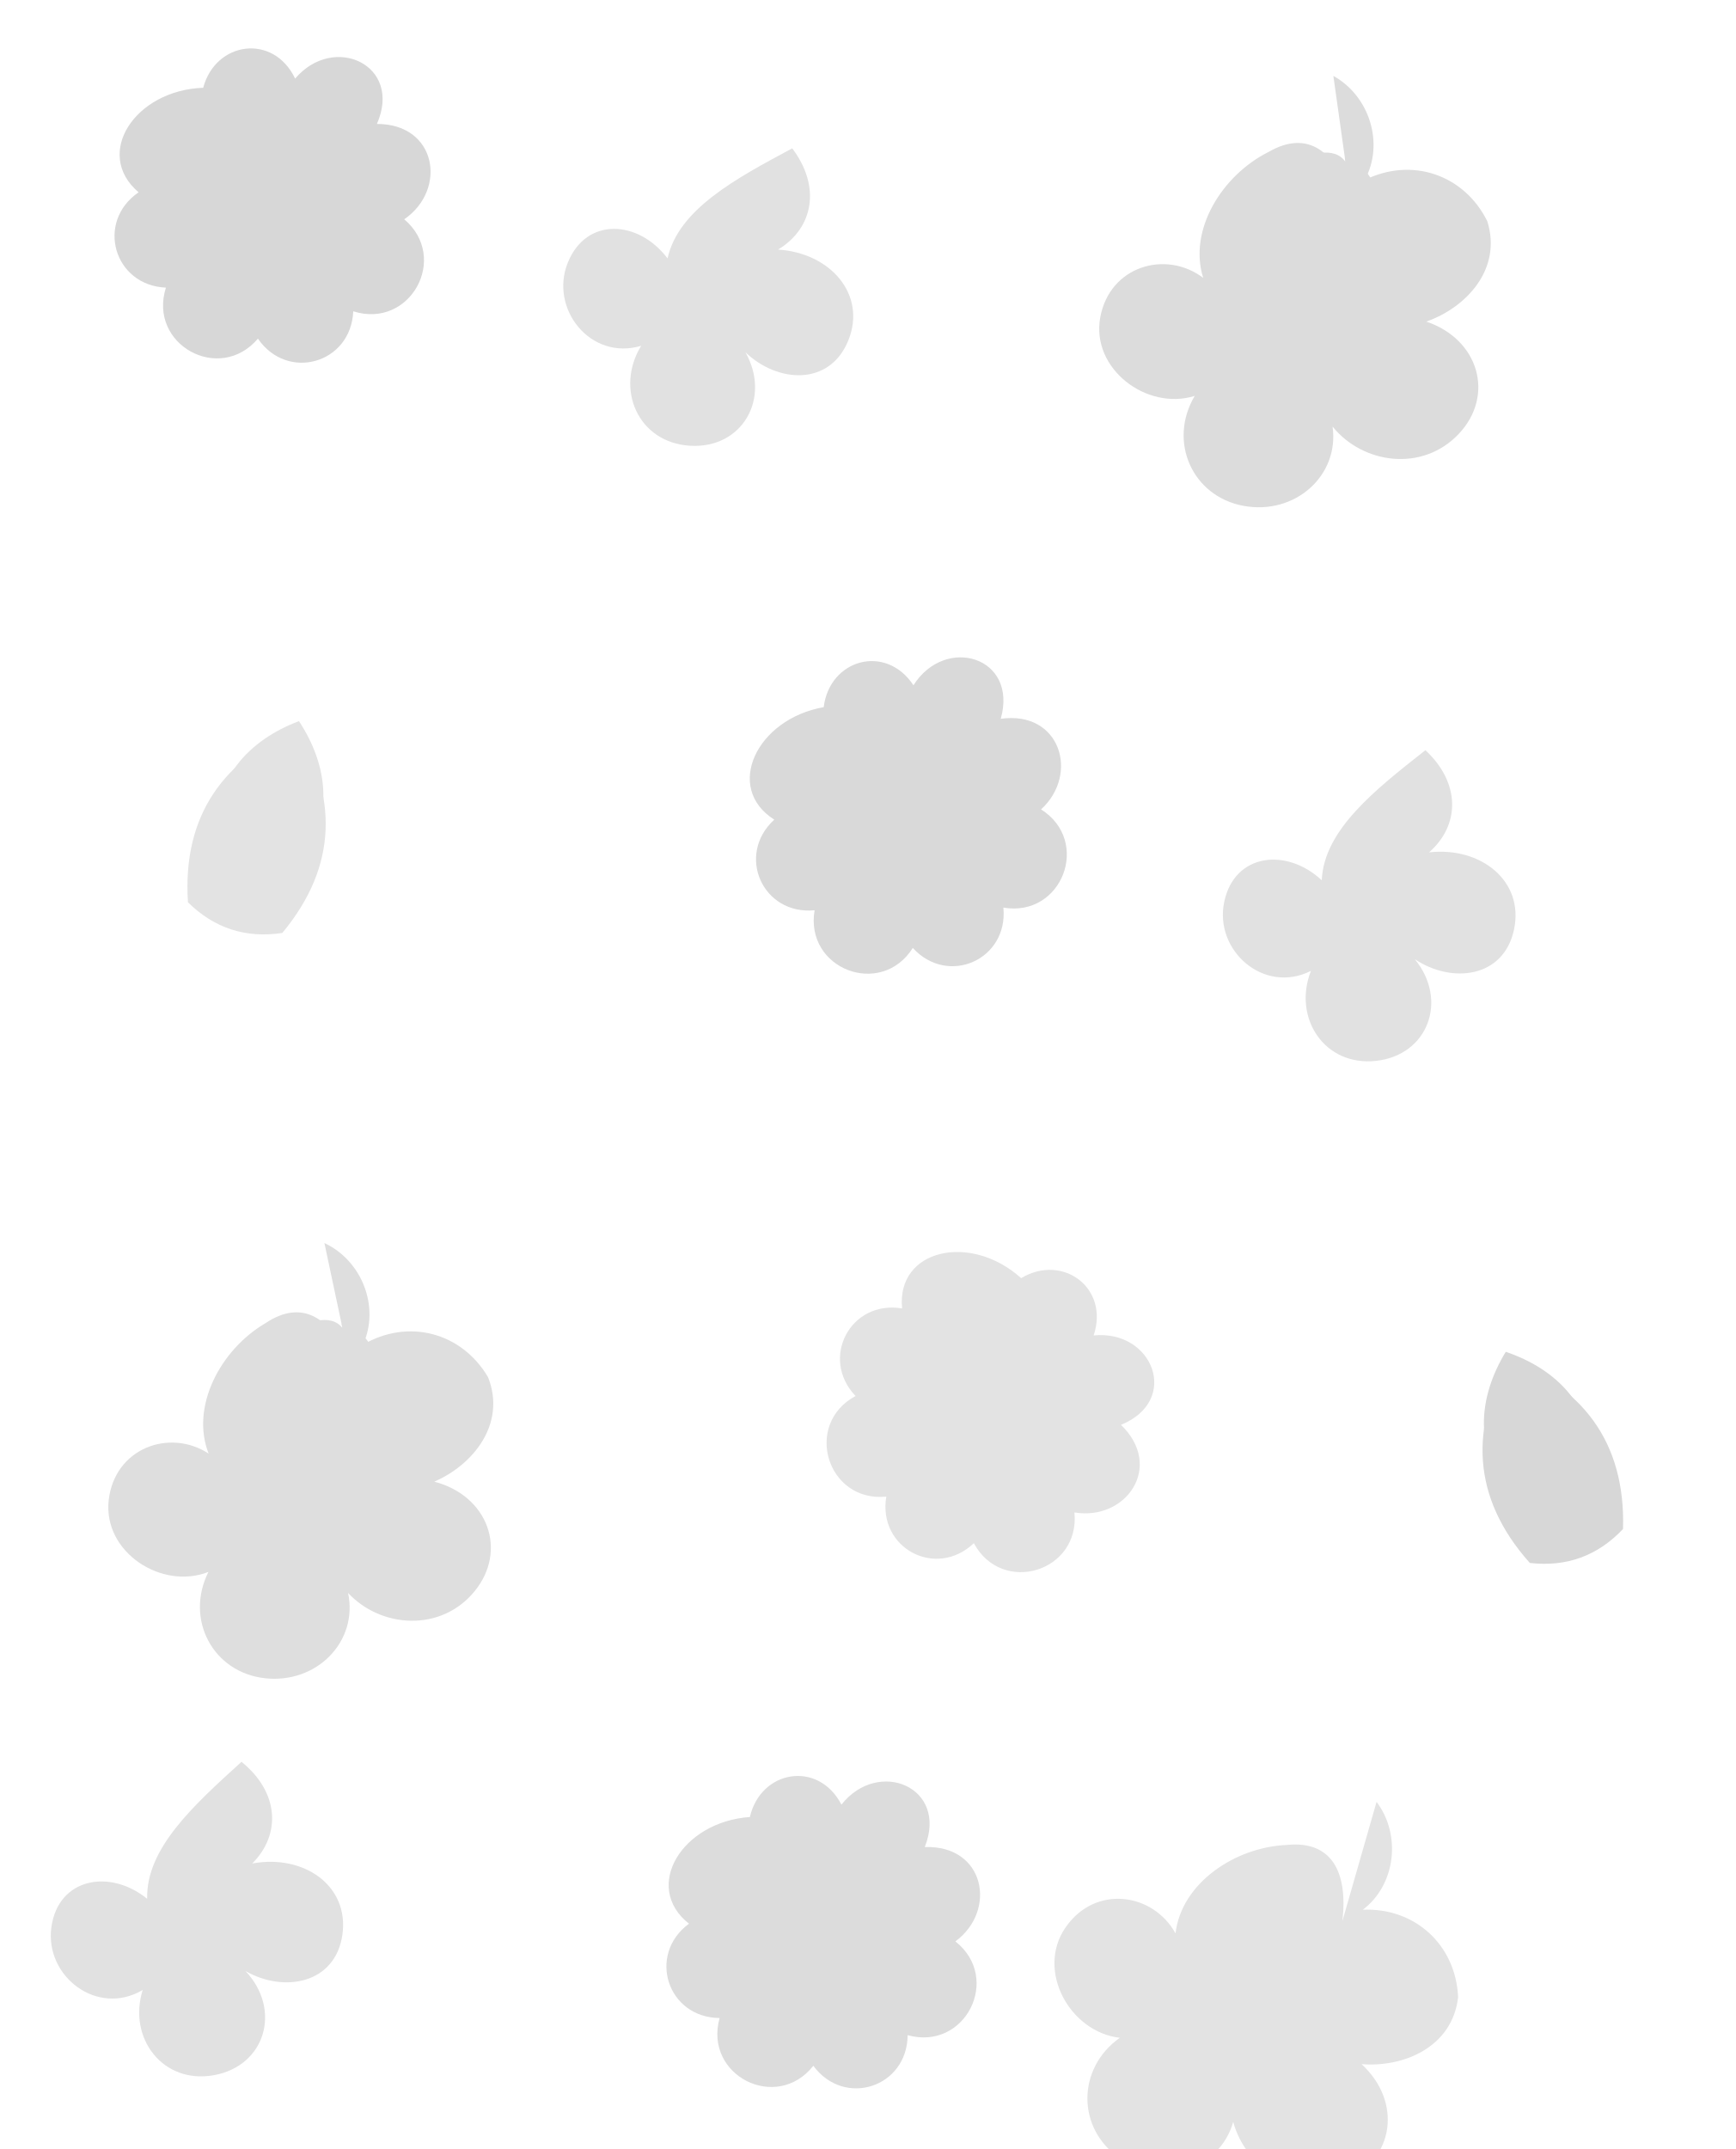
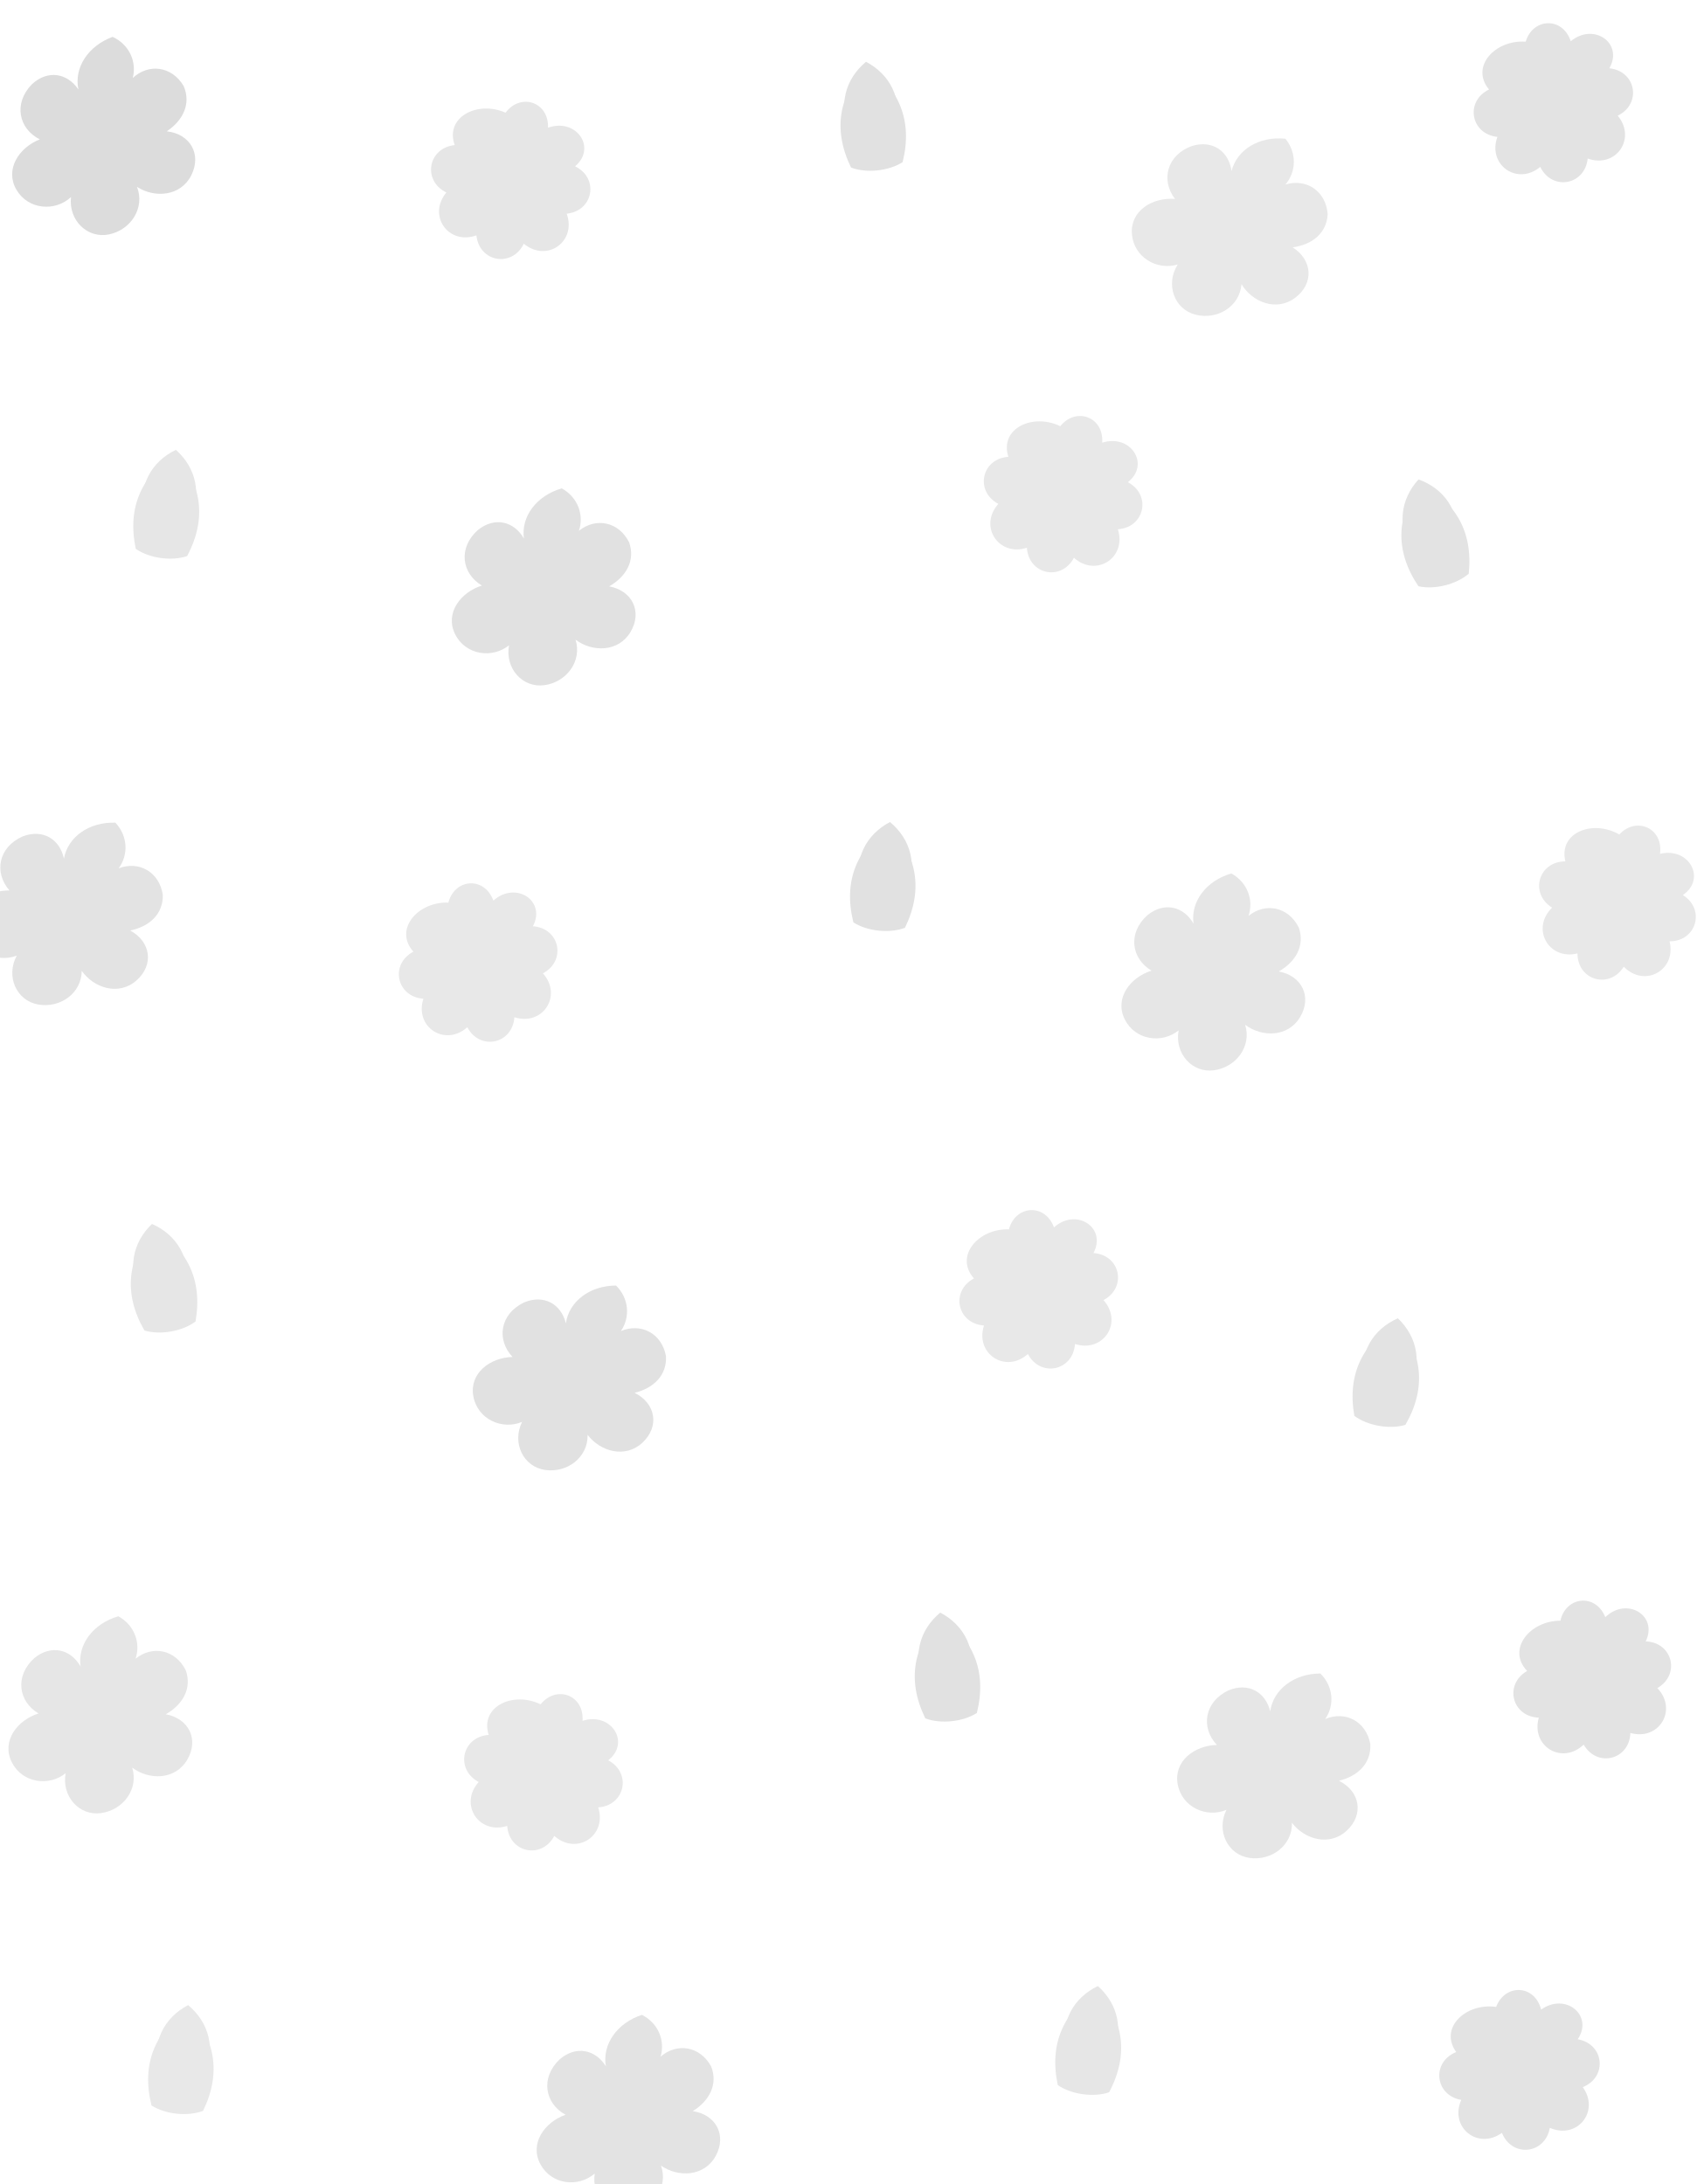
- <svg xmlns="http://www.w3.org/2000/svg" width="420" height="520" viewBox="0 0 420 520">
+ <svg xmlns="http://www.w3.org/2000/svg" width="920" height="1180" viewBox="0 0 920 1180">
+   <defs>
+     <g id="bloom">
+       <path d="M50 16c6-12 22-10 24 4 14-8 28 6 18 18 14 4 14 22 0 26 8 14-6 28-20 20-4 14-22 14-26 0-14 8-28-6-20-20-14-4-14-22 0-26-8-14 8-26 24-22z" />
+       <circle cx="50" cy="42" r="7" />
+     </g>
+     <g id="rose">
+       <path d="M50 12c8 6 10 16 6 24 10-6 22-2 26 10 2 10-4 18-14 22 12 4 16 16 8 26-8 10-22 8-30 0 2 12-8 22-20 22-12 0-20-12-16-24-10 6-24 2-28-10-4-12 6-22 18-24-10-8-10-22 2-30 10-6 20-2 24 8 0-12 10-22 24-24z" />
+       <path d="M50 34c8 4 10 14 4 20 8 2 10 12 2 16-6 4-14 0-16-6-4 8-14 8-18 2-4-8 2-14 10-14-6-6-4-16 6-18 8-2 12 2 12 8z" />
+     </g>
+     <g id="petal">
+       <path d="M36 78c-8-22-2-40 14-54 16 14 22 32 14 54-8 4-20 4-28 0z" />
+       <path d="M50 22c12 8 18 22 12 38-8 2-16 2-24 0-6-16 0-30 12-38z" />
+       <circle cx="50" cy="64" r="6" />
+     </g>
+   </defs>
  <g fill="#000000">
-     <g opacity="0.16" transform="translate(18,12) rotate(-16 40 40)">
-       <path d="M40 8c6-10 20-8 22 4 12-8 26 4 16 16 14 4 12 20 0 24 8 12-6 26-18 18-4 12-20 12-24 0-12 8-26-6-18-18-12-4-12-20 0-24-8-12 6-24 22-20z" />
-       <circle cx="40" cy="34" r="6" />
-     </g>
-     <g opacity="0.12" transform="translate(150,28) rotate(22 32 32)">
-       <path d="M32 6c10 6 12 16 6 24 12-4 24 2 24 14 0 12-12 16-22 12 10 8 8 22-4 26-12 4-22-6-20-18-10 8-24 0-24-12 0-12 12-16 22-10-2-12 8-24 18-36z" />
-     </g>
-     <g opacity="0.14" transform="translate(280,8) rotate(-8 48 48)">
-       <path d="M48 10c8 6 10 18 4 26 12-4 24 2 28 14 2 12-8 20-18 22 12 6 14 20 4 28-10 8-24 4-30-6 0 12-12 20-24 16-12-4-16-18-8-28-12 2-24-10-20-22 4-12 18-14 26-6-2-12 8-24 20-28 10-4 16 2 18 14z" />
-       <path d="M48 30c8 4 8 14 2 18 8 2 8 12 0 14-6 2-12-2-14-8-4 8-14 6-16 0-2-8 6-12 12-10-4-6 0-16 10-16 6 0 8 4 6 12z" />
-     </g>
-     <g opacity="0.11" transform="translate(20,150) rotate(18 36 36)">
-       <path d="M36 70c-8-20-2-36 12-48 14 12 20 28 12 48-8 4-16 4-24 0z" />
-       <path d="M48 20c10 8 16 20 10 34-8 2-14 2-20 0-6-14 0-26 10-34z" />
-       <circle cx="48" cy="58" r="5" />
-     </g>
-     <g opacity="0.15" transform="translate(170,160) rotate(-24 44 44)">
-       <path d="M44 8c6-10 20-8 22 4 12-8 26 4 16 16 14 4 12 20 0 24 8 12-6 26-18 18-4 12-20 12-24 0-12 8-26-6-18-18-12-4-12-20 0-24-8-12 6-24 22-20z" />
-       <circle cx="44" cy="34" r="6" />
-     </g>
-     <g opacity="0.12" transform="translate(310,175) rotate(12 30 30)">
-       <path d="M30 6c10 6 12 16 6 24 12-4 24 2 24 14 0 12-12 16-22 12 10 8 8 22-4 26-12 4-22-6-20-18-10 8-24 0-24-12 0-12 12-16 22-10-2-12 8-24 18-36z" />
-     </g>
-     <g opacity="0.13" transform="translate(40,290) rotate(-12 46 46)">
-       <path d="M46 10c8 6 10 18 4 26 12-4 24 2 28 14 2 12-8 20-18 22 12 6 14 20 4 28-10 8-24 4-30-6 0 12-12 20-24 16-12-4-16-18-8-28-12 2-24-10-20-22 4-12 18-14 26-6-2-12 8-24 20-28 10-4 16 2 18 14z" />
-       <path d="M46 30c8 4 8 14 2 18 8 2 8 12 0 14-6 2-12-2-14-8-4 8-14 6-16 0-2-8 6-12 12-10-4-6 0-16 10-16 6 0 8 4 6 12z" />
-     </g>
-     <g opacity="0.11" transform="translate(200,300) rotate(28 34 34)">
-       <path d="M34 6c6-10 20-8 22 4 12-8 26 4 16 16 14 4 12 20 0 24 8 12-6 26-18 18-4 12-20 12-24 0-12 8-26-6-18-18-12-4-12-20 0-24-8-12 6-24 22-20z" />
-       <circle cx="34" cy="32" r="5" />
-     </g>
-     <g opacity="0.16" transform="translate(320,310) rotate(-20 40 40)">
-       <path d="M40 70c-8-20-2-36 12-48 14 12 20 28 12 48-8 4-16 4-24 0z" />
-       <path d="M52 20c10 8 16 20 10 34-8 2-14 2-20 0-6-14 0-26 10-34z" />
-       <circle cx="52" cy="58" r="5" />
-     </g>
-     <g opacity="0.12" transform="translate(16,420) rotate(8 38 38)">
-       <path d="M38 6c10 6 12 16 6 24 12-4 24 2 24 14 0 12-12 16-22 12 10 8 8 22-4 26-12 4-22-6-20-18-10 8-24 0-24-12 0-12 12-16 22-10-2-12 8-24 18-36z" />
-     </g>
-     <g opacity="0.14" transform="translate(150,430) rotate(-18 42 42)">
-       <path d="M42 8c6-10 20-8 22 4 12-8 26 4 16 16 14 4 12 20 0 24 8 12-6 26-18 18-4 12-20 12-24 0-12 8-26-6-18-18-12-4-12-20 0-24-8-12 6-24 22-20z" />
-       <circle cx="42" cy="34" r="6" />
-     </g>
-     <g opacity="0.11" transform="translate(290,425) rotate(16 36 36)">
-       <path d="M36 10c8 6 10 18 4 26 12-4 24 2 28 14 2 12-8 20-18 22 12 6 14 20 4 28-10 8-24 4-30-6 0 12-12 20-24 16-12-4-16-18-8-28-12 2-24-10-20-22 4-12 18-14 26-6-2-12 8-24 20-28 10-4 16 2 18 14z" />
-     </g>
+     <use href="#rose" x="18" y="8" width="92" height="92" opacity="0.14" transform="rotate(-12 64 54)" />
+     <use href="#bloom" x="220" y="42" width="70" height="70" opacity="0.1" transform="rotate(10 255 77)" />
+     <use href="#petal" x="420" y="12" width="86" height="86" opacity="0.12" transform="rotate(-6 463 55)" />
+     <use href="#rose" x="640" y="58" width="64" height="64" opacity="0.09" transform="rotate(14 672 90)" />
+     <use href="#bloom" x="780" y="6" width="100" height="100" opacity="0.11" transform="rotate(-10 830 56)" />
+     <use href="#petal" x="42" y="220" width="88" height="88" opacity="0.1" transform="rotate(8 86 264)" />
+     <use href="#rose" x="260" y="250" width="120" height="120" opacity="0.12" transform="rotate(-8 320 310)" />
+     <use href="#bloom" x="520" y="210" width="62" height="62" opacity="0.09" transform="rotate(12 551 241)" />
+     <use href="#petal" x="720" y="240" width="72" height="72" opacity="0.11" transform="rotate(-14 756 276)" />
+     <use href="#rose" x="8" y="430" width="76" height="76" opacity="0.11" transform="rotate(10 46 468)" />
+     <use href="#bloom" x="200" y="470" width="108" height="108" opacity="0.09" transform="rotate(-12 254 524)" />
+     <use href="#petal" x="430" y="420" width="60" height="60" opacity="0.12" transform="rotate(6 460 450)" />
+     <use href="#rose" x="620" y="460" width="94" height="94" opacity="0.1" transform="rotate(-8 667 507)" />
+     <use href="#bloom" x="820" y="430" width="70" height="70" opacity="0.09" transform="rotate(16 855 465)" />
+     <use href="#petal" x="36" y="640" width="88" height="88" opacity="0.1" transform="rotate(-10 80 684)" />
+     <use href="#rose" x="280" y="680" width="66" height="66" opacity="0.12" transform="rotate(8 313 713)" />
+     <use href="#bloom" x="500" y="650" width="78" height="78" opacity="0.09" transform="rotate(-12 539 689)" />
+     <use href="#petal" x="700" y="690" width="102" height="102" opacity="0.11" transform="rotate(10 751 741)" />
+     <use href="#rose" x="20" y="860" width="112" height="112" opacity="0.1" transform="rotate(-8 76 916)" />
+     <use href="#bloom" x="240" y="900" width="56" height="56" opacity="0.09" transform="rotate(12 268 928)" />
+     <use href="#petal" x="460" y="850" width="84" height="84" opacity="0.12" transform="rotate(-6 502 892)" />
+     <use href="#rose" x="660" y="890" width="72" height="72" opacity="0.1" transform="rotate(8 696 926)" />
+     <use href="#bloom" x="800" y="860" width="90" height="90" opacity="0.11" transform="rotate(-14 845 905)" />
+     <use href="#petal" x="50" y="1060" width="76" height="76" opacity="0.09" transform="rotate(6 88 1098)" />
+     <use href="#rose" x="300" y="1080" width="58" height="58" opacity="0.11" transform="rotate(-10 329 1109)" />
+     <use href="#petal" x="540" y="1050" width="88" height="88" opacity="0.1" transform="rotate(8 584 1094)" />
+     <use href="#bloom" x="760" y="1070" width="66" height="66" opacity="0.11" transform="rotate(-6 793 1103)" />
  </g>
</svg>
